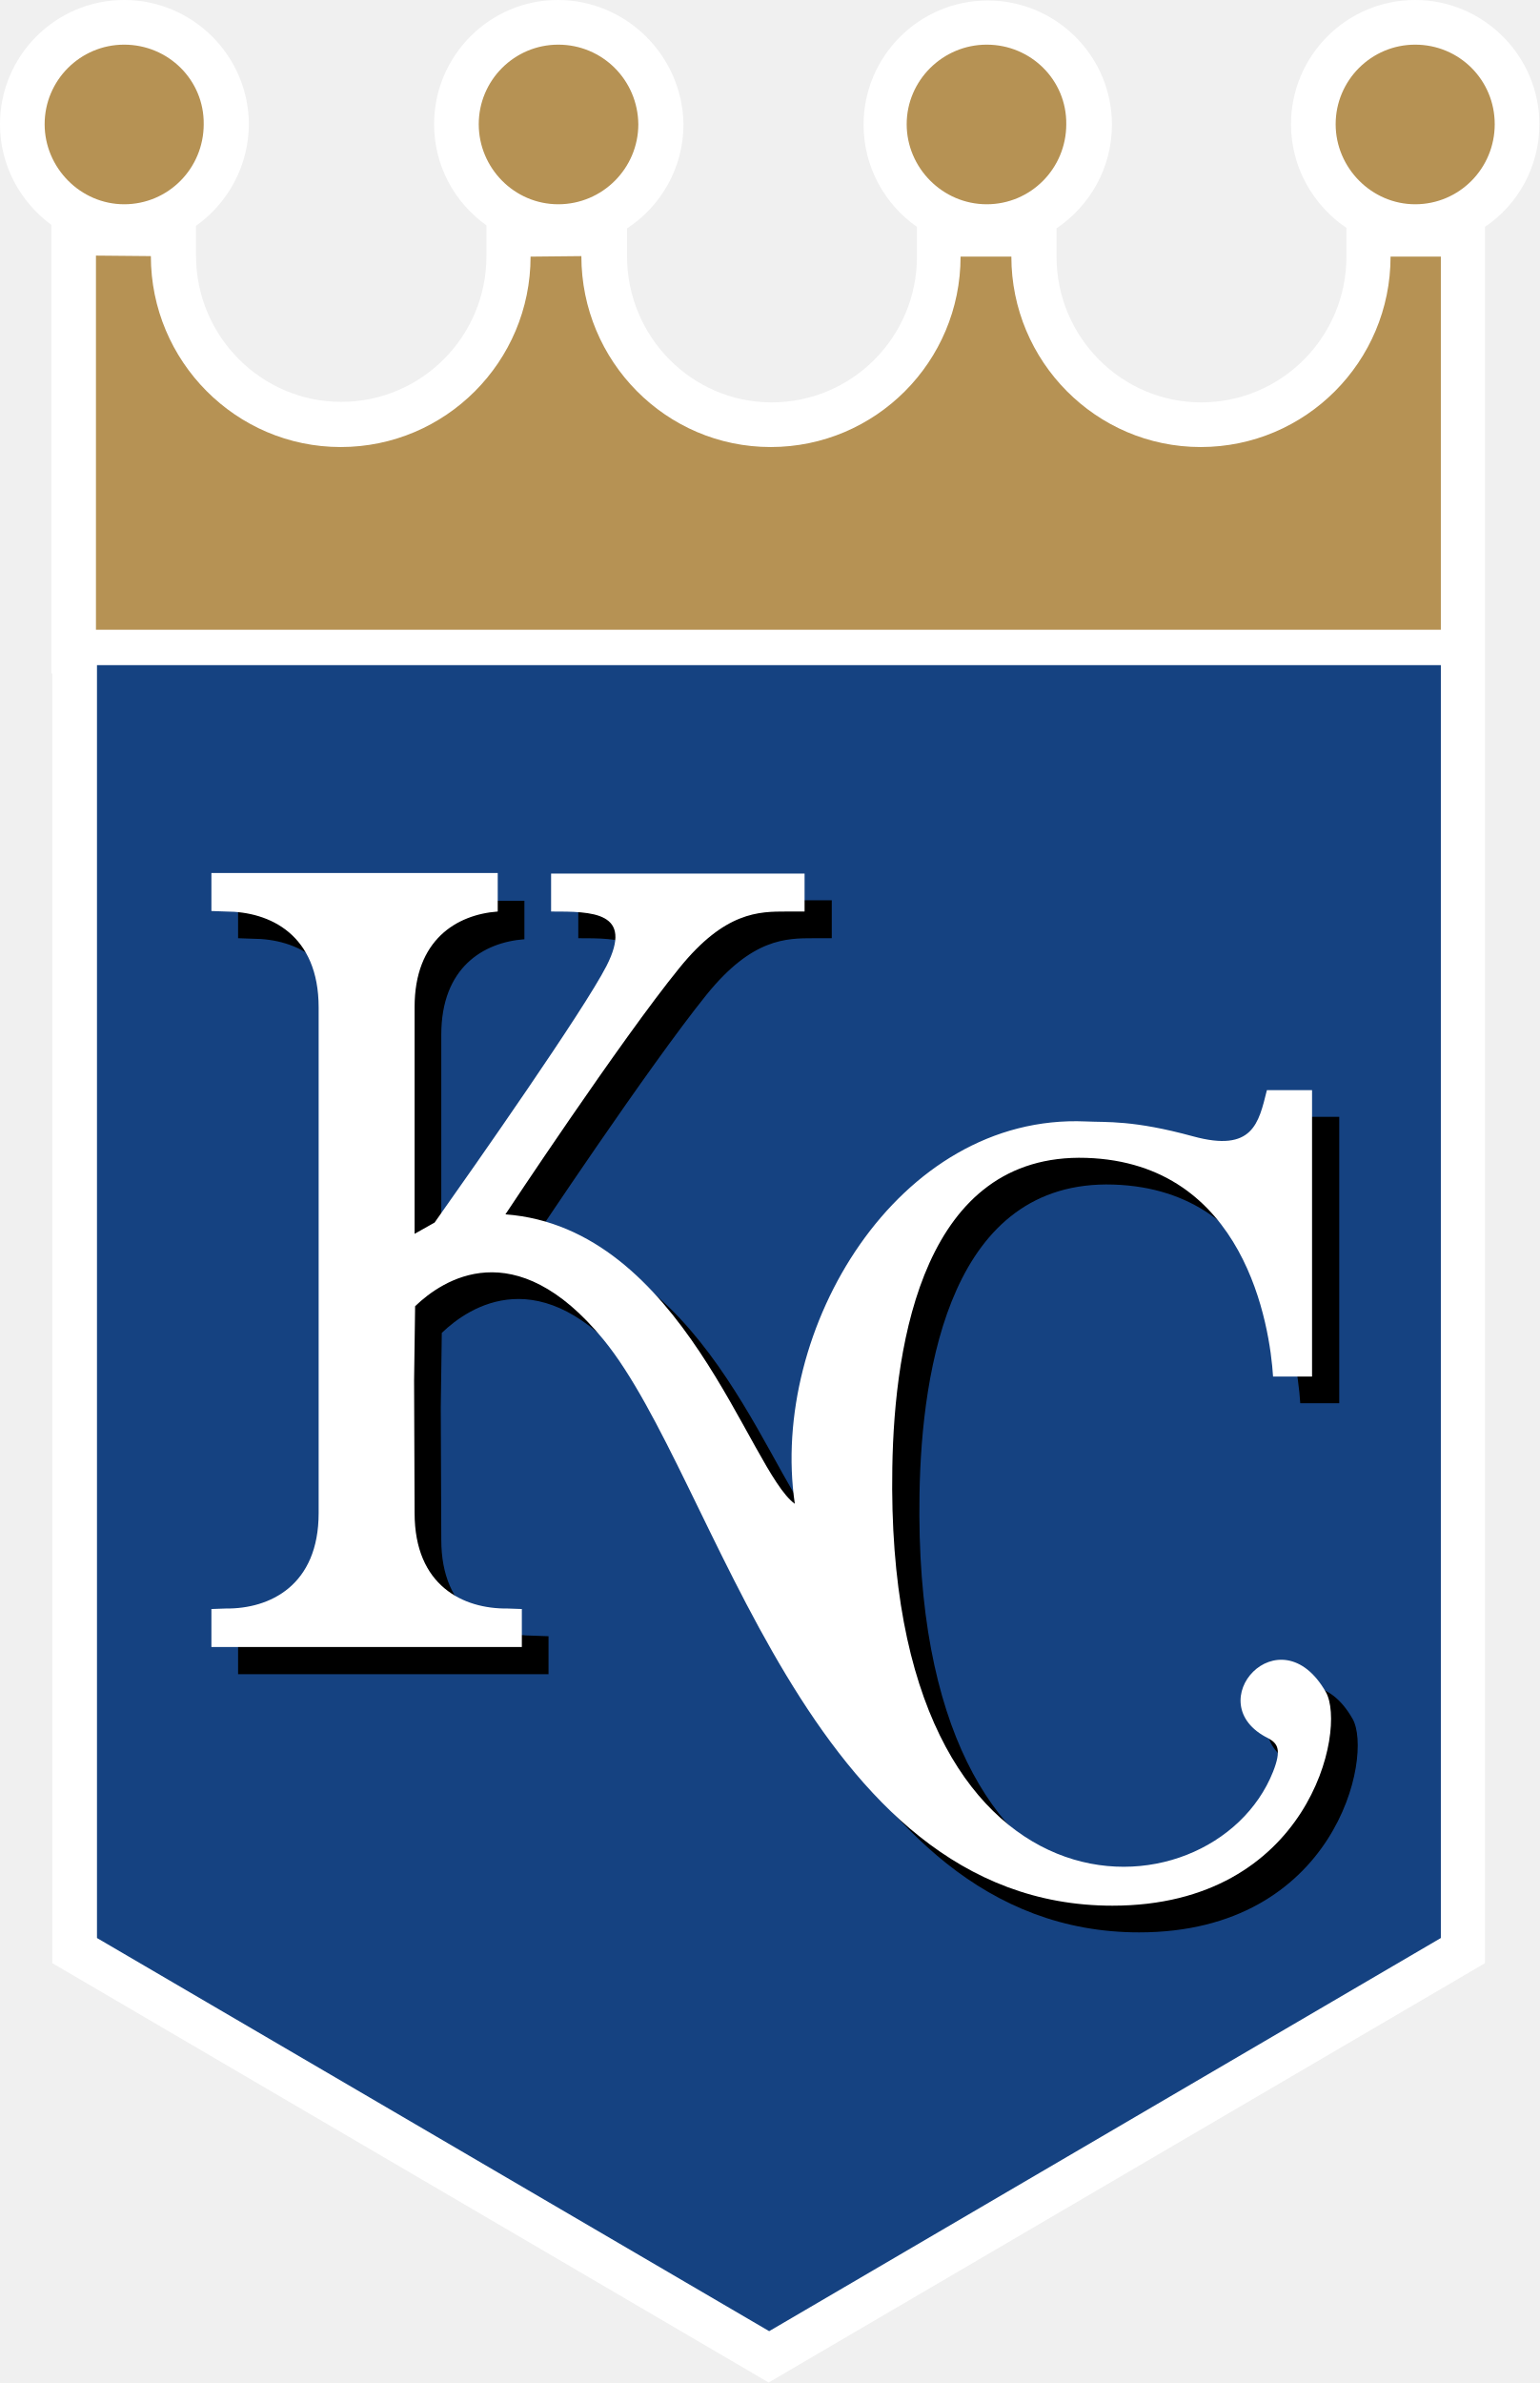
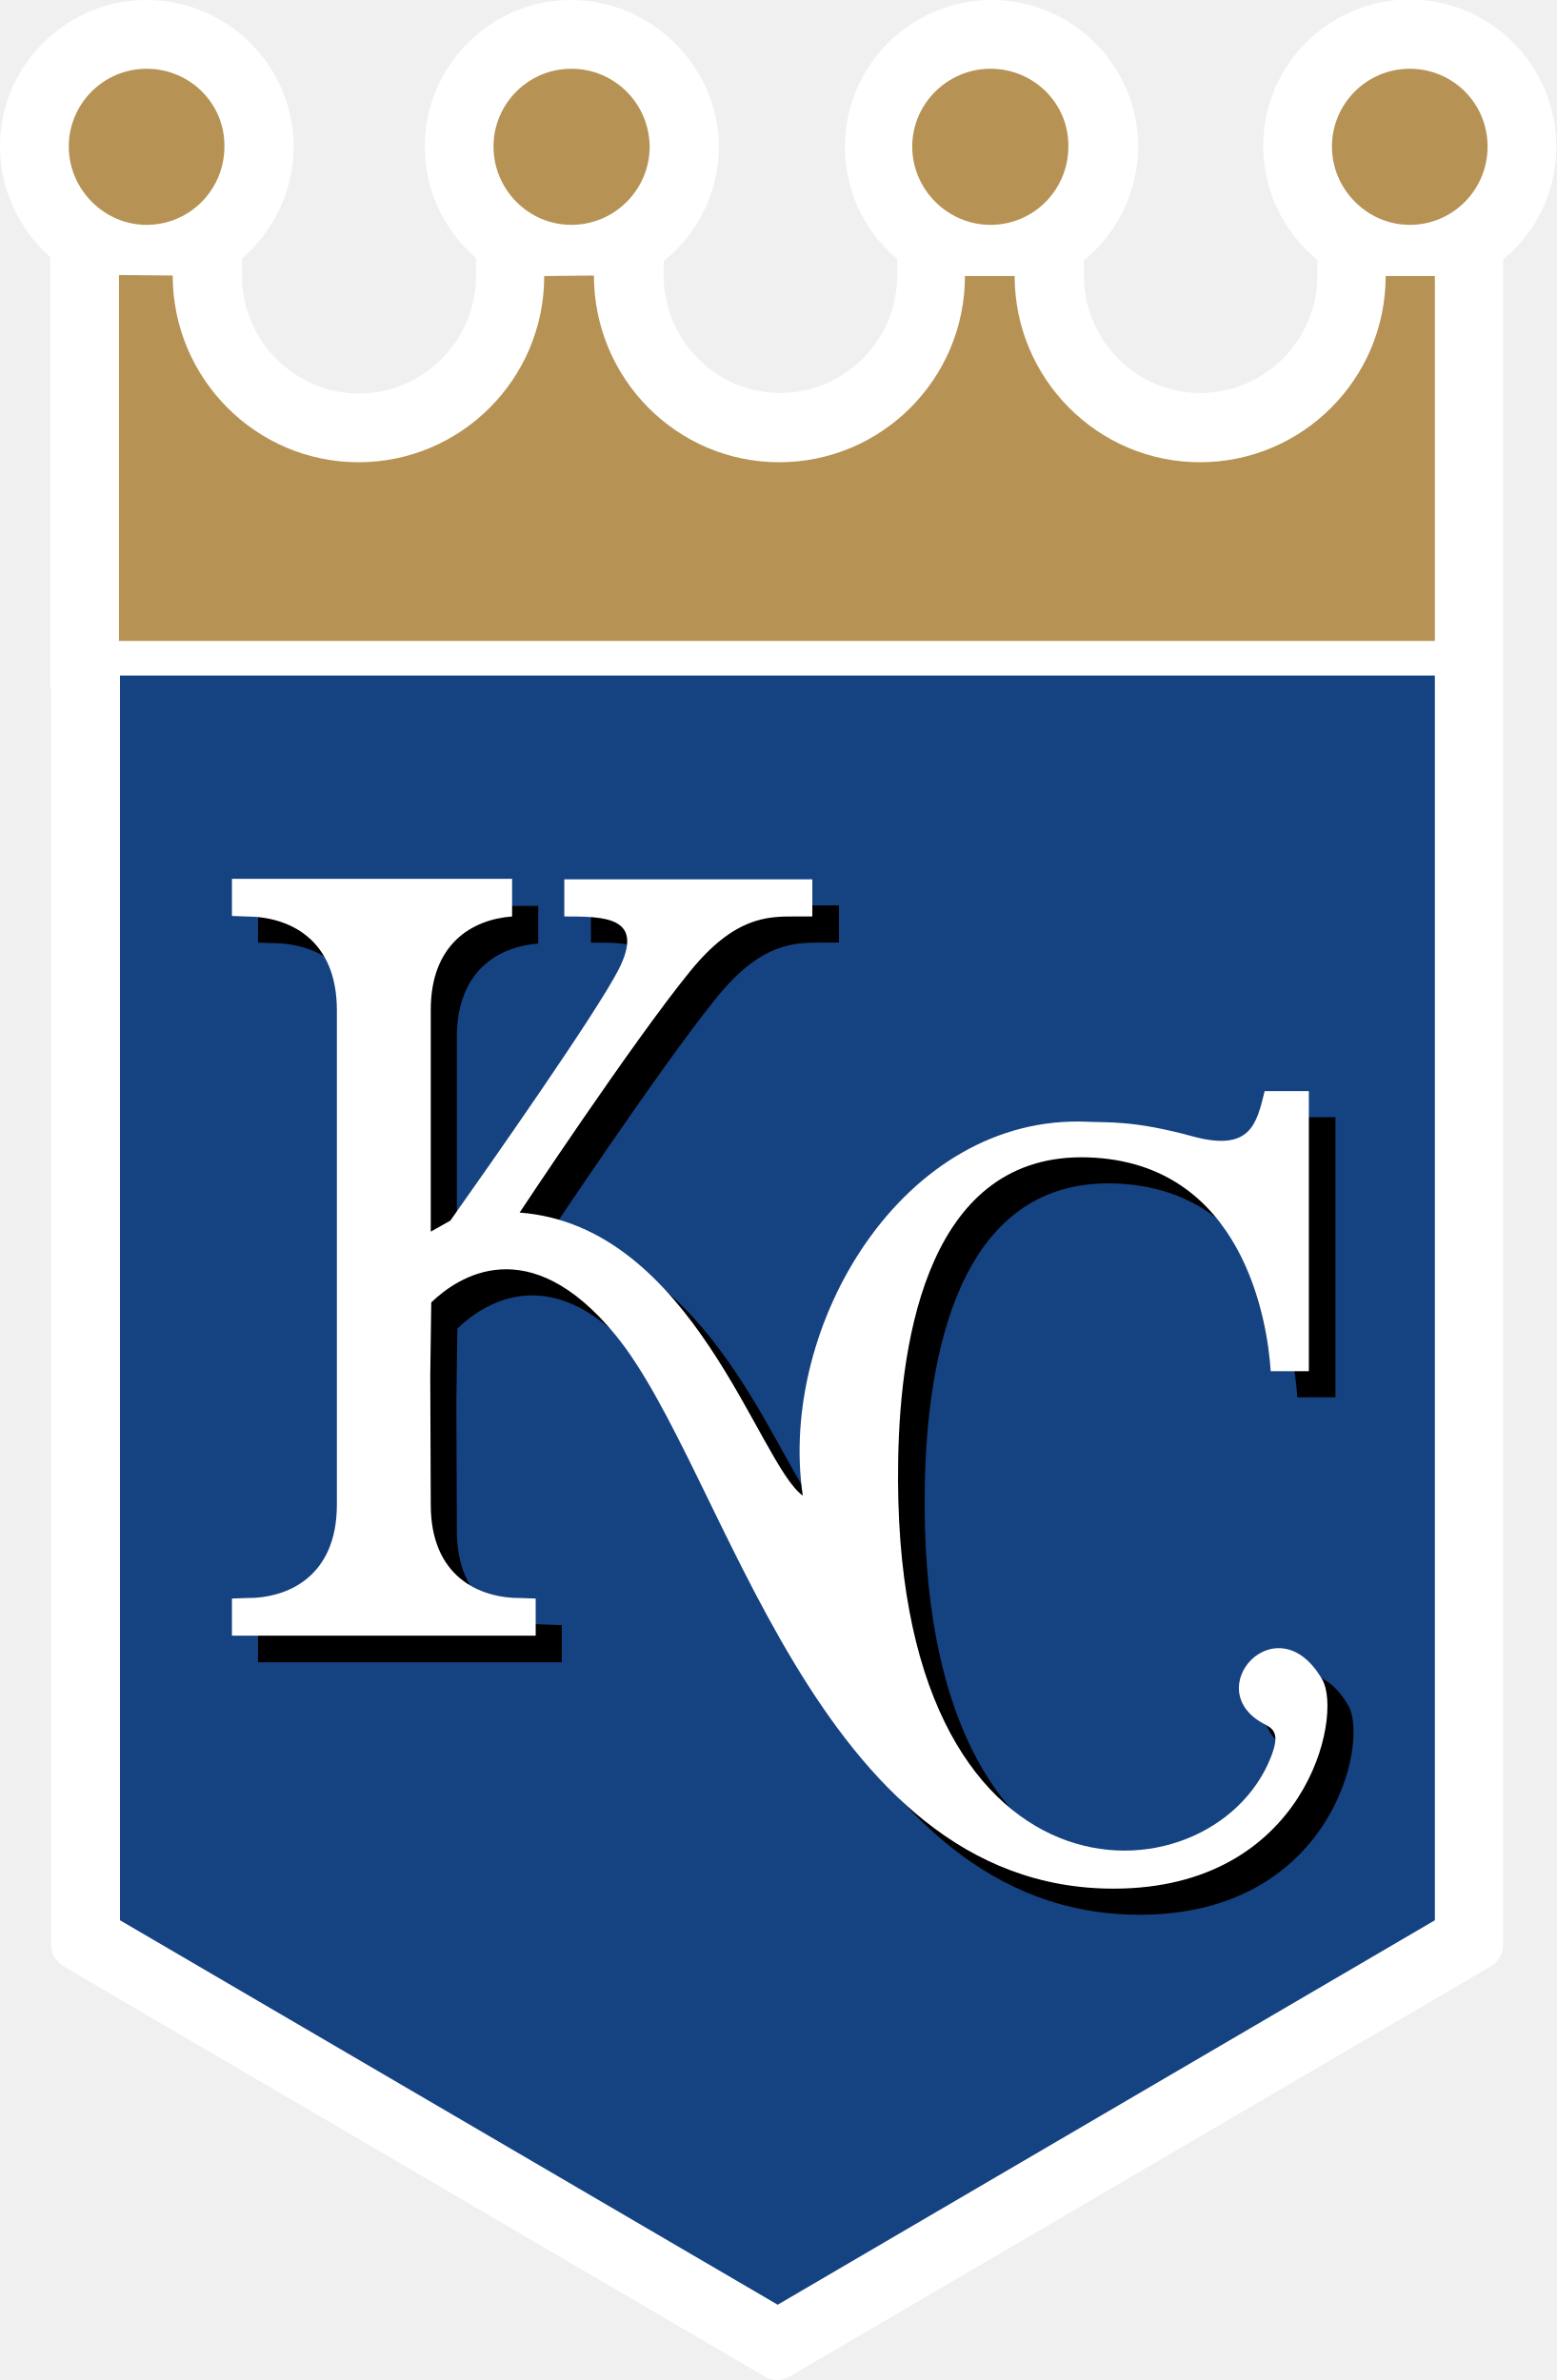
- <svg xmlns="http://www.w3.org/2000/svg" version="1.1" id="Layer_1" x="0px" y="0px" width="300px" height="464.3px" viewBox="0 0 300 464.3" style="enable-background:new 0 0 300 464.3;" xml:space="preserve">
+ <svg xmlns="http://www.w3.org/2000/svg" version="1.1" id="Layer_1" x="0px" y="0px" width="310px" height="474.2px" viewBox="0 0 310 474.2" style="enable-background:new 0 0 310 474.2;" xml:space="preserve">
  <style type="text/css">
	.st0{fill:#FFFFFF;}
	.st1{fill:#154281;}
	.st2{fill:#B69254;}
</style>
  <g>
-     <path class="st0" d="M300,24.2C300,10.9,289.1,0,275.8,0c-13.4,0-24.2,10.9-24.2,24.2c0,8.4,4.3,15.8,10.8,20.2V50   c0,15.7-12.7,28.4-28.3,28.4c-15.6,0-28.2-12.8-28.2-28.4v-5.5c6.5-4.4,10.8-11.8,10.8-20.2c0-13.4-10.9-24.2-24.2-24.2   c-13.4,0-24.2,10.9-24.2,24.2c0,8.2,4.1,15.5,10.4,19.9v5.8c0,15.7-12.7,28.4-28.3,28.4c-15.6,0-28.2-12.8-28.2-28.5v-5.4   c6.6-4.3,11-11.8,11-20.3C133,10.9,122.1,0,108.7,0C95.4,0,84.6,10.9,84.6,24.2c0,8.1,4,15.3,10.2,19.7v6   c0,15.7-12.7,28.4-28.3,28.4c-15.6,0-28.3-12.8-28.3-28.5v-5.8c6.2-4.4,10.3-11.7,10.3-19.9C48.4,10.9,37.6,0,24.2,0S0,10.9,0,24.2   c0,8.1,4,15.2,10,19.6v87.4h0.2v251.3l139.6,81.7l139.6-81.7V121h0V44.2C295.8,39.9,300,32.5,300,24.2z" />
-     <polygon class="st1" points="18.9,129.6 18.9,377.6 149.9,454.2 280.8,377.6 280.8,129.6 18.9,129.6  " />
-     <path class="st2" d="M24.2,8.7c-8.6,0-15.5,7-15.5,15.5s7,15.6,15.5,15.6c8.6,0,15.5-7,15.5-15.6C39.8,15.6,32.8,8.7,24.2,8.7   L24.2,8.7z M108.8,8.7c-8.6,0-15.5,7-15.5,15.5s6.9,15.6,15.5,15.6c8.6,0,15.6-7,15.6-15.6C124.3,15.6,117.4,8.7,108.8,8.7   L108.8,8.7z M192.3,8.7c-8.6,0-15.6,7-15.6,15.5s7,15.6,15.6,15.6c8.6,0,15.5-7,15.5-15.6C207.9,15.6,200.9,8.7,192.3,8.7   L192.3,8.7z M275.8,8.7c-8.6,0-15.5,7-15.5,15.5s7,15.6,15.5,15.6c8.6,0,15.5-7,15.5-15.6C291.3,15.6,284.4,8.7,275.8,8.7   L275.8,8.7z M18.7,49.8v72.9h262.1V50h-6.6H271c0,20.5-16.6,37.1-37,37.1c-20.4,0-36.9-16.7-36.9-37.1h-9.9   c0,20.5-16.6,37.1-37,37.1c-20.4,0-36.9-16.7-36.9-37.2l-9.9,0.1c0,20.5-16.6,37.1-37,37.1c-20.4,0-37-16.7-37-37.2L18.7,49.8   L18.7,49.8z" />
-     <path d="M67.3,201.6c0-14.2-9.5-18.7-18.1-18.7l-2.8-0.1v-7.3h32.2h23.6v7.5c-8,0.6-16.2,5.5-16.2,18.6l0,44.1l3.9-2.2   c8-11.3,29.1-41.4,33.5-50.1c5.4-10.6-2.8-10.6-10.7-10.6v-7.4h49.4v7.4h-3.5c-5.4,0-12,0-20.9,11c-11.3,14-33.9,48-33.9,48   c34.6,2.6,47.5,50,56.4,56.4c-5.1-33.9,20-76.1,56.7-74.5c4.1,0.2,9.2-0.3,20.9,2.9c11.7,3.2,12.8-2.6,14.4-9h8.8v55.8h-7.6   c-0.6-9.7-5.4-41.6-36.4-42.6c-31.5-1-37.4,35.5-37.8,60.3c-1.6,91.9,62.5,89,74.2,59.3c1.7-4.3,1-5.5-1-6.5   c-13.9-6.7,2.2-24.8,11.2-9c4.1,7.2-3.3,41.6-41.6,41.6c-59.6,0-77-83.2-99.2-110.3c-17.3-21.1-31.4-11.6-36.7-6.5l-0.2,14.5   l0.1,25.8c0,14.2,9.6,18.7,18.1,18.7l2.8,0.1v7.4H76.7H46.4V319l2.8-0.1c8.6,0.1,18.1-4.4,18.1-18.7L67.3,201.6" />
-     <path class="st0" d="M62.1,196.3c0-14.2-9.5-18.7-18.1-18.7l-2.8-0.1v-7.4h32.2H97v7.5c-8,0.6-16.2,5.5-16.2,18.6l0,44.2l3.9-2.2   c8-11.3,29.1-41.4,33.5-50c5.4-10.6-2.8-10.6-10.8-10.6v-7.4h49.4v7.4h-3.5c-5.4,0-12,0-20.9,11c-11.4,14-33.9,48-33.9,48   c34.6,2.6,47.5,50,56.4,56.4c-5-33.9,20-76.1,56.7-74.5c4.1,0.2,9.2-0.3,20.9,2.9c11.7,3.2,12.8-2.6,14.4-9h8.8v55.8h-7.6   c-0.6-9.7-5.4-41.6-36.4-42.6c-31.5-1-37.4,35.5-37.8,60.3c-1.6,91.9,62.4,89,74.2,59.3c1.7-4.3,0.9-5.5-0.9-6.5   c-13.9-6.8,2.2-24.8,11.2-9c4.1,7.3-3.3,41.6-41.6,41.6c-59.6,0-77-83.2-99.2-110.3c-17.3-21.1-31.4-11.6-36.7-6.5l-0.2,14.5   l0.1,25.8c0,14.2,9.5,18.7,18.1,18.6l2.8,0.1v7.4H71.5H41.2v-7.4l2.8-0.1c8.6,0.1,18.1-4.5,18.1-18.6L62.1,196.3" />
+     <path class="st0" d="M154.8,474.2c-0.9,0-1.7-0.2-2.5-0.7L12.7,391.8c-1.5-0.9-2.5-2.5-2.5-4.3V137.6c-0.1-0.4-0.2-0.9-0.2-1.4v-85   c-6.3-5.5-10-13.6-10-22C0,13.1,13.1,0,29.2,0c16,0,29.2,13,29.3,29.1c0,8.6-3.8,16.8-10.3,22.4v3.4c0,13,10.5,23.5,23.3,23.5   s23.3-10.5,23.3-23.4v-3.6c-6.4-5.5-10.2-13.6-10.2-22.1C84.6,13.1,97.7,0,113.7,0c16,0,29.3,13.1,29.5,29.1c0,9-4.1,17.4-11,22.9   v2.8c0,13,10.4,23.5,23.2,23.5c12.8,0,23.3-10.5,23.3-23.4v-3.3c-6.6-5.5-10.4-13.7-10.4-22.4c0-16.1,13.1-29.2,29.2-29.2   s29.2,13.1,29.2,29.2c0,8.8-4,17.1-10.8,22.7v3c0,12.9,10.4,23.4,23.2,23.4c12.8,0,23.3-10.5,23.3-23.4v-3.1   c-6.8-5.6-10.8-13.9-10.8-22.7c0-16.1,13.1-29.2,29.2-29.2S310,13.1,310,29.2c0,8.8-3.9,17-10.6,22.5v335.8c0,1.8-0.9,3.4-2.5,4.3   l-139.6,81.7C156.5,474,155.7,474.2,154.8,474.2z" />
+     <path class="st0" d="M305,29.2C305,15.9,294.1,5,280.8,5c-13.4,0-24.2,10.9-24.2,24.2c0,8.4,4.3,15.8,10.8,20.2V55   c0,15.7-12.7,28.4-28.3,28.4S210.9,70.6,210.9,55v-5.5c6.5-4.4,10.8-11.8,10.8-20.2c0-13.4-10.9-24.2-24.2-24.2   c-13.4,0-24.2,10.9-24.2,24.2c0,8.2,4.1,15.5,10.4,19.9V55c0,15.7-12.7,28.4-28.3,28.4s-28.2-12.8-28.2-28.5v-5.4   c6.6-4.3,11-11.8,11-20.3C138,15.9,127.1,5,113.7,5c-13.3,0-24.1,10.9-24.1,24.2c0,8.1,4,15.3,10.2,19.7v6   c0,15.7-12.7,28.4-28.3,28.4S43.2,70.5,43.2,54.8V49c6.2-4.4,10.3-11.7,10.3-19.9C53.4,15.9,42.6,5,29.2,5S5,15.9,5,29.2   c0,8.1,4,15.2,10,19.6v87.4h0.2v251.3l139.6,81.7l139.6-81.7V126l0,0V49.2C300.8,44.9,305,37.5,305,29.2z" />
+     <polygon class="st1" points="23.9,134.6 23.9,382.6 154.9,459.2 285.8,382.6 285.8,134.6  " />
+     <path class="st2" d="M29.2,13.7c-8.6,0-15.5,7-15.5,15.5s7,15.6,15.5,15.6c8.6,0,15.5-7,15.5-15.6C44.8,20.6,37.8,13.7,29.2,13.7   L29.2,13.7z M113.8,13.7c-8.6,0-15.5,7-15.5,15.5s6.9,15.6,15.5,15.6s15.6-7,15.6-15.6C129.3,20.6,122.4,13.7,113.8,13.7   L113.8,13.7z M197.3,13.7c-8.6,0-15.6,7-15.6,15.5s7,15.6,15.6,15.6s15.5-7,15.5-15.6C212.9,20.6,205.9,13.7,197.3,13.7L197.3,13.7   z M280.8,13.7c-8.6,0-15.5,7-15.5,15.5s7,15.6,15.5,15.6c8.6,0,15.5-7,15.5-15.6S289.4,13.7,280.8,13.7L280.8,13.7z M23.7,54.8   v72.9h262.1V55h-6.6H276c0,20.5-16.6,37.1-37,37.1S202.1,75.4,202.1,55h-9.9c0,20.5-16.6,37.1-37,37.1s-36.9-16.7-36.9-37.2   l-9.9,0.1c0,20.5-16.6,37.1-37,37.1s-37-16.7-37-37.2L23.7,54.8L23.7,54.8z" />
+     <path d="M72.3,206.6c0-14.2-9.5-18.7-18.1-18.7l-2.8-0.1v-7.3h32.2h23.6v7.5c-8,0.6-16.2,5.5-16.2,18.6v44.1l3.9-2.2   c8-11.3,29.1-41.4,33.5-50.1c5.4-10.6-2.8-10.6-10.7-10.6v-7.4h49.4v7.4h-3.5c-5.4,0-12,0-20.9,11c-11.3,14-33.9,48-33.9,48   c34.6,2.6,47.5,50,56.4,56.4c-5.1-33.9,20-76.1,56.7-74.5c4.1,0.2,9.2-0.3,20.9,2.9s12.8-2.6,14.4-9h8.8v55.8h-7.6   c-0.6-9.7-5.4-41.6-36.4-42.6c-31.5-1-37.4,35.5-37.8,60.3c-1.6,91.9,62.5,89,74.2,59.3c1.7-4.3,1-5.5-1-6.5   c-13.9-6.7,2.2-24.8,11.2-9c4.1,7.2-3.3,41.6-41.6,41.6c-59.6,0-77-83.2-99.2-110.3c-17.3-21.1-31.4-11.6-36.7-6.5l-0.2,14.5   L91,305c0,14.2,9.6,18.7,18.1,18.7l2.8,0.1v7.4H81.7H51.4V324l2.8-0.1c8.6,0.1,18.1-4.4,18.1-18.7V206.6" />
+     <path class="st0" d="M67.1,201.3c0-14.2-9.5-18.7-18.1-18.7l-2.8-0.1v-7.4h32.2H102v7.5c-8,0.6-16.2,5.5-16.2,18.6v44.2l3.9-2.2   c8-11.3,29.1-41.4,33.5-50c5.4-10.6-2.8-10.6-10.8-10.6v-7.4h49.4v7.4h-3.5c-5.4,0-12,0-20.9,11c-11.4,14-33.9,48-33.9,48   c34.6,2.6,47.5,50,56.4,56.4c-5-33.9,20-76.1,56.7-74.5c4.1,0.2,9.2-0.3,20.9,2.9s12.8-2.6,14.4-9h8.8v55.8h-7.6   c-0.6-9.7-5.4-41.6-36.4-42.6c-31.5-1-37.4,35.5-37.8,60.3c-1.6,91.9,62.4,89,74.2,59.3c1.7-4.3,0.9-5.5-0.9-6.5   c-13.9-6.8,2.2-24.8,11.2-9c4.1,7.3-3.3,41.6-41.6,41.6c-59.6,0-77-83.2-99.2-110.3c-17.3-21.1-31.4-11.6-36.7-6.5L85.7,274   l0.1,25.8c0,14.2,9.5,18.7,18.1,18.6l2.8,0.1v7.4H76.5H46.2v-7.4l2.8-0.1c8.6,0.1,18.1-4.5,18.1-18.6V201.3" />
  </g>
</svg>
